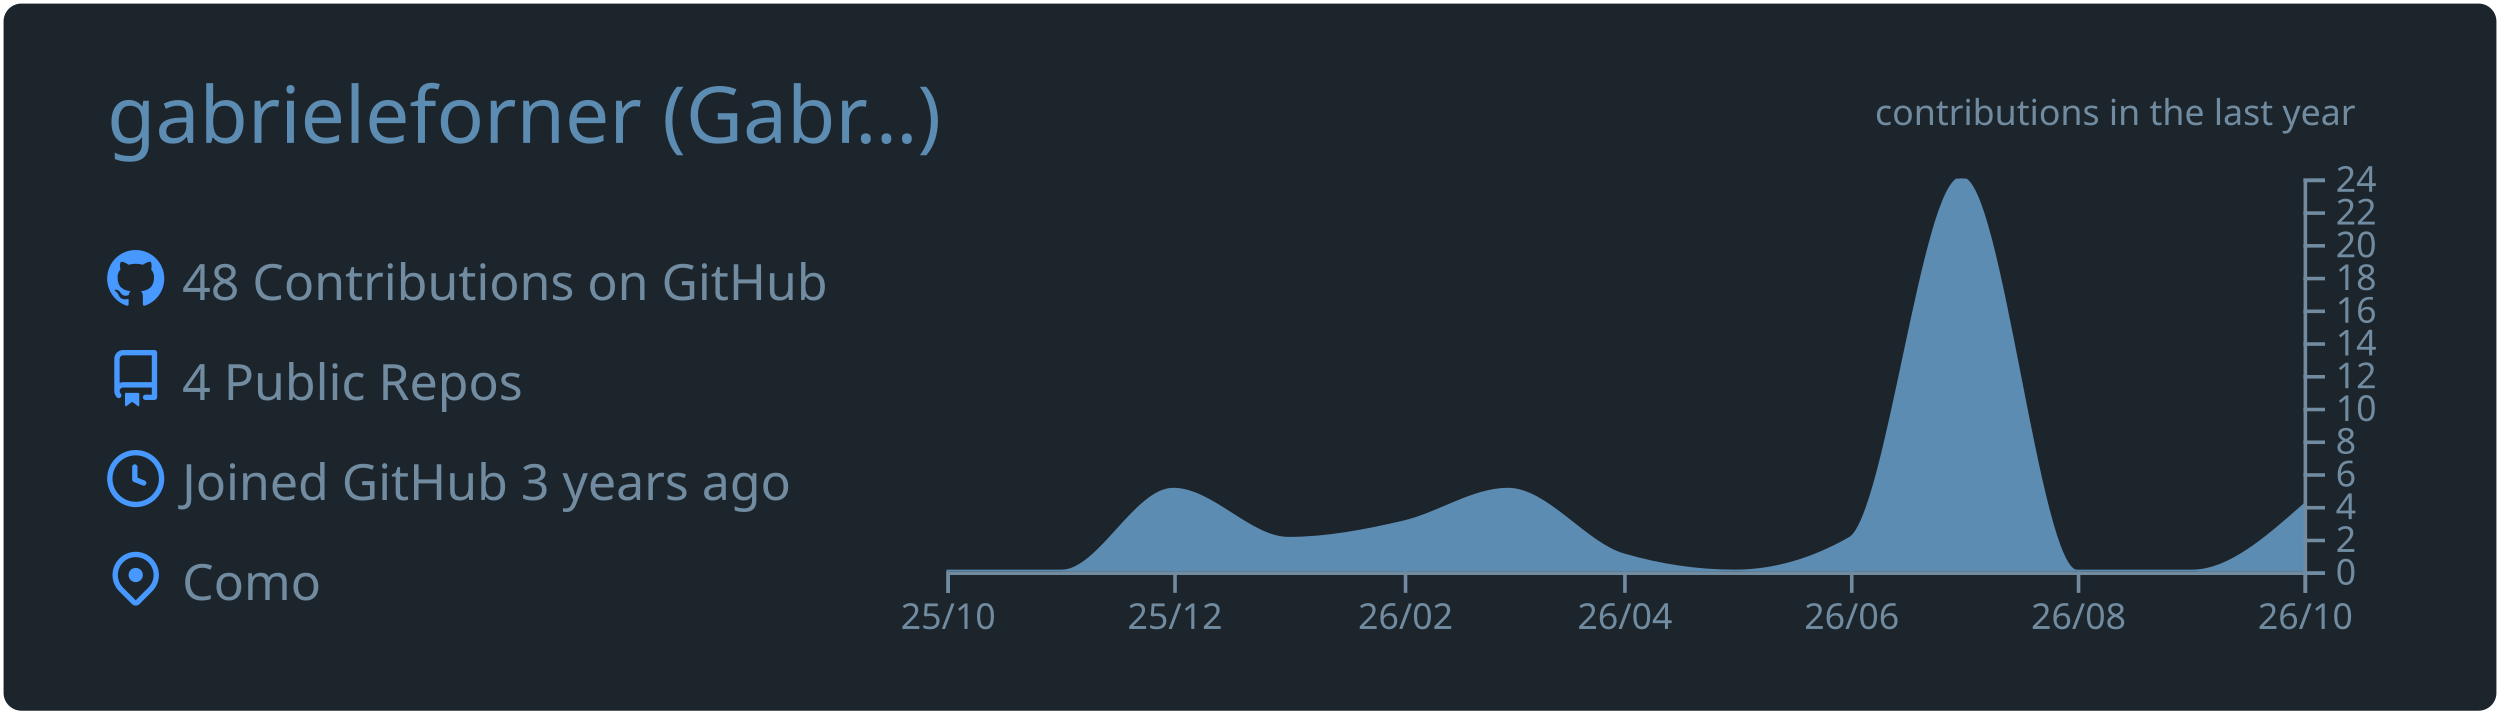
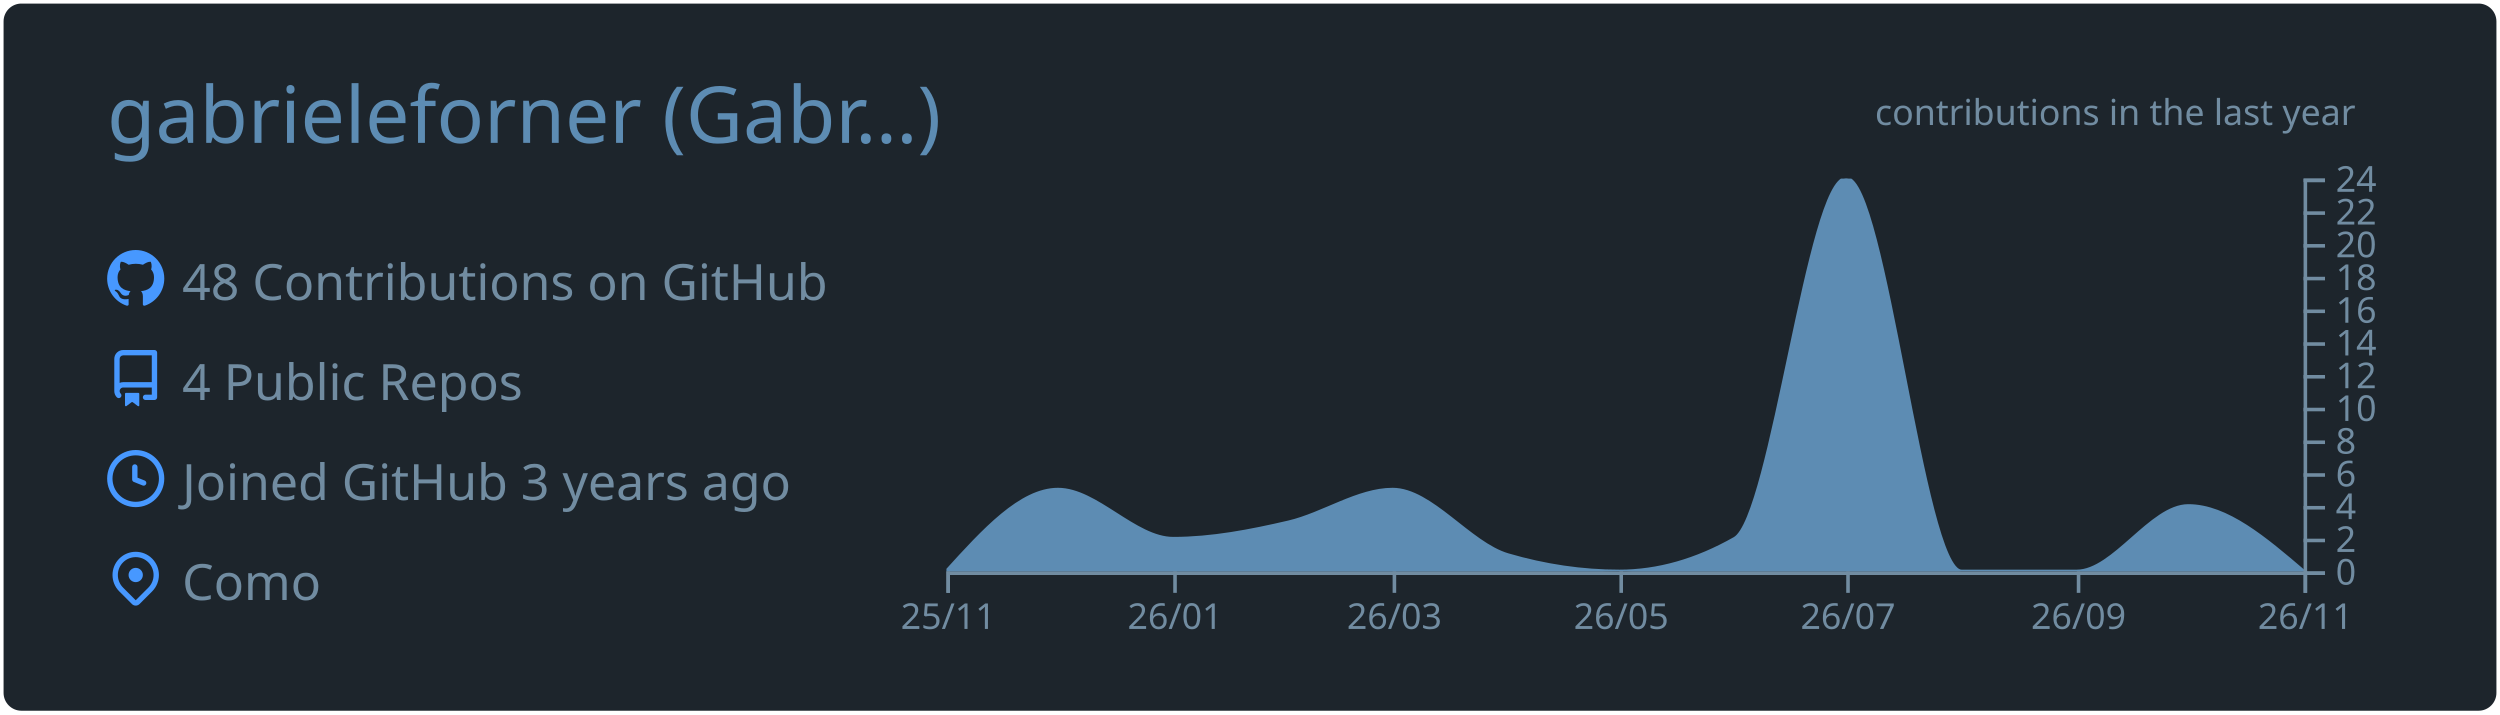
<svg xmlns="http://www.w3.org/2000/svg" width="700" height="200" viewBox="0 0 700 200">
  <style>* {
          font-family: 'Segoe UI', Ubuntu, "Helvetica Neue", Sans-Serif
        }</style>
  <g class="gpsc-root">
    <rect x="1" y="1" rx="5" ry="5" height="99%" width="99.714%" stroke="#000000" stroke-width="1" fill="#1d252c" stroke-opacity="0" />
    <text x="30" y="40" class="gpsc-item" style="--gpsc-i: 0; font-size: 22px; fill: #5d8cb3;">gabrieleforner (Gabr…)</text>
    <g transform="translate(0,40)">
      <g transform="translate(30,30)">
        <g class="gpsc-item" style="--gpsc-i: 0;">
          <g transform="translate(0,0)" width="14" height="14" fill="#4798ff">
            <path fill-rule="evenodd" d="M8 0C3.58 0 0 3.58 0 8c0 3.54 2.29 6.53 5.47 7.59.4.07.55-.17.55-.38 0-.19-.01-.82-.01-1.49-2.01.37-2.53-.49-2.69-.94-.09-.23-.48-.94-.82-1.13-.28-.15-.68-.52-.01-.53.63-.01 1.08.58 1.23.82.72 1.21 1.87.87 2.33.66.07-.52.28-.87.51-1.07-1.78-.2-3.64-.89-3.64-3.95 0-.87.31-1.59.82-2.15-.08-.2-.36-1.02.08-2.12 0 0 .67-.21 2.2.82.64-.18 1.32-.27 2-.27.68 0 1.36.09 2 .27 1.53-1.04 2.2-.82 2.2-.82.44 1.1.16 1.92.08 2.12.51.56.82 1.27.82 2.15 0 3.07-1.87 3.75-3.65 3.95.29.25.54.73.54 1.48 0 1.07-.01 1.93-.01 2.2 0 .21.15.46.55.38A8.013 8.013 0 0016 8c0-4.42-3.58-8-8-8z" />
          </g>
        </g>
        <g class="gpsc-item" style="--gpsc-i: 1;">
          <g transform="translate(0,28)" width="14" height="14" fill="#4798ff">
            <path fill-rule="evenodd" d="M2 2.5A2.5 2.5 0 014.5 0h8.75a.75.75 0 01.75.75v12.5a.75.75 0 01-.75.75h-2.5a.75.75 0 110-1.5h1.75v-2h-8a1 1 0 00-.714 1.7.75.75 0 01-1.072 1.05A2.495 2.495 0 012 11.5v-9zm10.5-1V9h-8c-.356 0-.694.074-1 .208V2.5a1 1 0 011-1h8zM5 12.25v3.25a.25.25 0 00.4.2l1.45-1.087a.25.25 0 01.3 0L8.6 15.7a.25.25 0 00.4-.2v-3.25a.25.25 0 00-.25-.25h-3.5a.25.25 0 00-.25.25z" />
          </g>
        </g>
        <g class="gpsc-item" style="--gpsc-i: 2;">
          <g transform="translate(0,56)" width="14" height="14" fill="#4798ff">
            <path fill-rule="evenodd" d="M1.5 8a6.5 6.5 0 1113 0 6.5 6.5 0 01-13 0zM8 0a8 8 0 100 16A8 8 0 008 0zm.5 4.75a.75.75 0 00-1.5 0v3.5a.75.75 0 00.471.696l2.5 1a.75.75 0 00.557-1.392L8.5 7.742V4.75z" />
          </g>
        </g>
        <g class="gpsc-item" style="--gpsc-i: 3;">
          <g transform="translate(0,84)" width="14" height="14" fill="#4798ff">
            <path fill-rule="evenodd" d="M11.536 3.464a5 5 0 010 7.072L8 14.07l-3.536-3.535a5 5 0 117.072-7.072v.001zm1.06 8.132a6.5 6.5 0 10-9.192 0l3.535 3.536a1.5 1.5 0 002.122 0l3.535-3.536zM8 9a2 2 0 100-4 2 2 0 000 4z" />
          </g>
        </g>
        <text x="21" y="14" class="gpsc-item" style="--gpsc-i: 0; fill: #718ca1; font-size: 14px;">48 Contributions on GitHub</text>
        <text x="21" y="42" class="gpsc-item" style="--gpsc-i: 1; fill: #718ca1; font-size: 14px;">4 Public Repos</text>
        <text x="21" y="70" class="gpsc-item" style="--gpsc-i: 2; fill: #718ca1; font-size: 14px;">Joined GitHub 3 years ago</text>
        <text x="21" y="98" class="gpsc-item" style="--gpsc-i: 3; fill: #718ca1; font-size: 14px;">Como</text>
      </g>
      <g color="#5d8cb3" transform="translate(295,10)">
        <clipPath id="gpsc-reveal-clip">
          <rect class="gpsc-reveal" x="-30" y="0" width="410" height="110" style="--gpsc-w: 410px; --gpsc-i: 4;" />
        </clipPath>
        <g clip-path="url(#gpsc-reveal-clip)" class="gpsc-chart" style="--gpsc-i: 4;">
-           <path transform="translate(-30,0)" stroke="#5d8cb3" fill="#5d8cb3" opacity="1" d="M0,110C10.758,110,21.516,110,32.274,110C42.685,110,53.096,87.083,63.507,87.083C74.265,87.083,85.023,100.833,95.781,100.833C106.539,100.833,117.297,98.753,128.055,96.25C137.772,93.99,147.489,87.083,157.205,87.083C167.963,87.083,178.721,102.259,189.479,105.417C199.89,108.472,210.301,110,220.712,110C231.47,110,242.228,106.944,252.986,100.833C263.397,94.919,273.808,0,284.219,0C294.977,0,305.735,110,316.493,110C327.251,110,338.009,110,348.767,110C359.178,110,369.589,100.833,380,91.667L380,110C369.589,110,359.178,110,348.767,110C338.009,110,327.251,110,316.493,110C305.735,110,294.977,110,284.219,110C273.808,110,263.397,110,252.986,110C242.228,110,231.47,110,220.712,110C210.301,110,199.89,110,189.479,110C178.721,110,167.963,110,157.205,110C147.489,110,137.772,110,128.055,110C117.297,110,106.539,110,95.781,110C85.023,110,74.265,110,63.507,110C53.096,110,42.685,110,32.274,110C21.516,110,10.758,110,0,110Z" />
+           <path transform="translate(-30,0)" stroke="#5d8cb3" fill="#5d8cb3" opacity="1" d="M0,110C10.411,98.542,20.822,87.083,31.233,87.083C41.991,87.083,52.749,100.833,63.507,100.833C74.265,100.833,85.023,98.753,95.781,96.25C105.498,93.99,115.215,87.083,124.932,87.083C135.689,87.083,146.447,102.259,157.205,105.417C167.616,108.472,178.027,110,188.438,110C199.196,110,209.954,106.944,220.712,100.833C231.123,94.919,241.534,0,251.945,0C262.703,0,273.461,110,284.219,110C294.977,110,305.735,110,316.493,110C326.904,110,337.315,91.667,347.726,91.667C358.484,91.667,369.242,100.833,380,110L380,110C369.242,110,358.484,110,347.726,110C337.315,110,326.904,110,316.493,110C305.735,110,294.977,110,284.219,110C273.461,110,262.703,110,251.945,110C241.534,110,231.123,110,220.712,110C209.954,110,199.196,110,188.438,110C178.027,110,167.616,110,157.205,110C146.447,110,135.689,110,124.932,110C115.215,110,105.498,110,95.781,110C85.023,110,74.265,110,63.507,110C52.749,110,41.991,110,31.233,110C20.822,110,10.411,110,0,110Z" />
        </g>
        <g color="#718ca1" transform="translate(-30,110)" fill="none" font-size="10" font-family="sans-serif" text-anchor="middle">
          <path class="domain" stroke="currentColor" d="M0.5,6V0.5H380.5V6" />
          <g class="tick" opacity="1" transform="translate(0.5,0)">
            <line stroke="currentColor" y2="6" />
-             <text fill="currentColor" y="9" dy="0.71em">25/10</text>
+             <text fill="currentColor" y="9" dy="0.71em">25/11</text>
          </g>
          <g class="tick" opacity="1" transform="translate(64.00685,0)">
            <line stroke="currentColor" y2="6" />
-             <text fill="currentColor" y="9" dy="0.71em">25/12</text>
+             <text fill="currentColor" y="9" dy="0.71em">26/01</text>
          </g>
-           <g class="tick" opacity="1" transform="translate(128.5548,0)">
+           <g class="tick" opacity="1" transform="translate(125.4315,0)">
            <line stroke="currentColor" y2="6" />
-             <text fill="currentColor" y="9" dy="0.71em">26/02</text>
+             <text fill="currentColor" y="9" dy="0.71em">26/03</text>
          </g>
-           <g class="tick" opacity="1" transform="translate(189.9795,0)">
+           <g class="tick" opacity="1" transform="translate(188.9384,0)">
            <line stroke="currentColor" y2="6" />
-             <text fill="currentColor" y="9" dy="0.71em">26/04</text>
+             <text fill="currentColor" y="9" dy="0.71em">26/05</text>
          </g>
-           <g class="tick" opacity="1" transform="translate(253.4863,0)">
+           <g class="tick" opacity="1" transform="translate(252.4452,0)">
            <line stroke="currentColor" y2="6" />
-             <text fill="currentColor" y="9" dy="0.71em">26/06</text>
+             <text fill="currentColor" y="9" dy="0.71em">26/07</text>
          </g>
          <g class="tick" opacity="1" transform="translate(316.9932,0)">
            <line stroke="currentColor" y2="6" />
-             <text fill="currentColor" y="9" dy="0.71em">26/08</text>
+             <text fill="currentColor" y="9" dy="0.71em">26/09</text>
          </g>
          <g class="tick" opacity="1" transform="translate(380.5,0)">
            <line stroke="currentColor" y2="6" />
-             <text fill="currentColor" y="9" dy="0.71em">26/10</text>
+             <text fill="currentColor" y="9" dy="0.71em">26/11</text>
          </g>
        </g>
        <g color="#718ca1" transform="translate(350,0)" fill="none" font-size="10" font-family="sans-serif" text-anchor="start">
          <path class="domain" stroke="currentColor" d="M6,110.5H0.5V0.5H6" />
          <g class="tick" opacity="1" transform="translate(0,110.5)">
            <line stroke="currentColor" x2="6" />
            <text fill="currentColor" x="9" dy="0.32em">0</text>
          </g>
          <g class="tick" opacity="1" transform="translate(0,101.3333)">
            <line stroke="currentColor" x2="6" />
            <text fill="currentColor" x="9" dy="0.32em">2</text>
          </g>
          <g class="tick" opacity="1" transform="translate(0,92.16667)">
            <line stroke="currentColor" x2="6" />
            <text fill="currentColor" x="9" dy="0.32em">4</text>
          </g>
          <g class="tick" opacity="1" transform="translate(0,83)">
            <line stroke="currentColor" x2="6" />
            <text fill="currentColor" x="9" dy="0.32em">6</text>
          </g>
          <g class="tick" opacity="1" transform="translate(0,73.83333)">
            <line stroke="currentColor" x2="6" />
            <text fill="currentColor" x="9" dy="0.32em">8</text>
          </g>
          <g class="tick" opacity="1" transform="translate(0,64.66667)">
            <line stroke="currentColor" x2="6" />
            <text fill="currentColor" x="9" dy="0.32em">10</text>
          </g>
          <g class="tick" opacity="1" transform="translate(0,55.5)">
            <line stroke="currentColor" x2="6" />
            <text fill="currentColor" x="9" dy="0.32em">12</text>
          </g>
          <g class="tick" opacity="1" transform="translate(0,46.33333)">
            <line stroke="currentColor" x2="6" />
            <text fill="currentColor" x="9" dy="0.32em">14</text>
          </g>
          <g class="tick" opacity="1" transform="translate(0,37.16667)">
            <line stroke="currentColor" x2="6" />
            <text fill="currentColor" x="9" dy="0.32em">16</text>
          </g>
          <g class="tick" opacity="1" transform="translate(0,28)">
            <line stroke="currentColor" x2="6" />
            <text fill="currentColor" x="9" dy="0.32em">18</text>
          </g>
          <g class="tick" opacity="1" transform="translate(0,18.83333)">
            <line stroke="currentColor" x2="6" />
            <text fill="currentColor" x="9" dy="0.32em">20</text>
          </g>
          <g class="tick" opacity="1" transform="translate(0,9.666667)">
            <line stroke="currentColor" x2="6" />
            <text fill="currentColor" x="9" dy="0.32em">22</text>
          </g>
          <g class="tick" opacity="1" transform="translate(0,0.5)">
            <line stroke="currentColor" x2="6" />
            <text fill="currentColor" x="9" dy="0.32em">24</text>
          </g>
        </g>
        <g>
          <text y="-15" x="230" style="fill: #718ca1; font-size: 10px;">contributions in the last year</text>
        </g>
      </g>
    </g>
  </g>
</svg>
